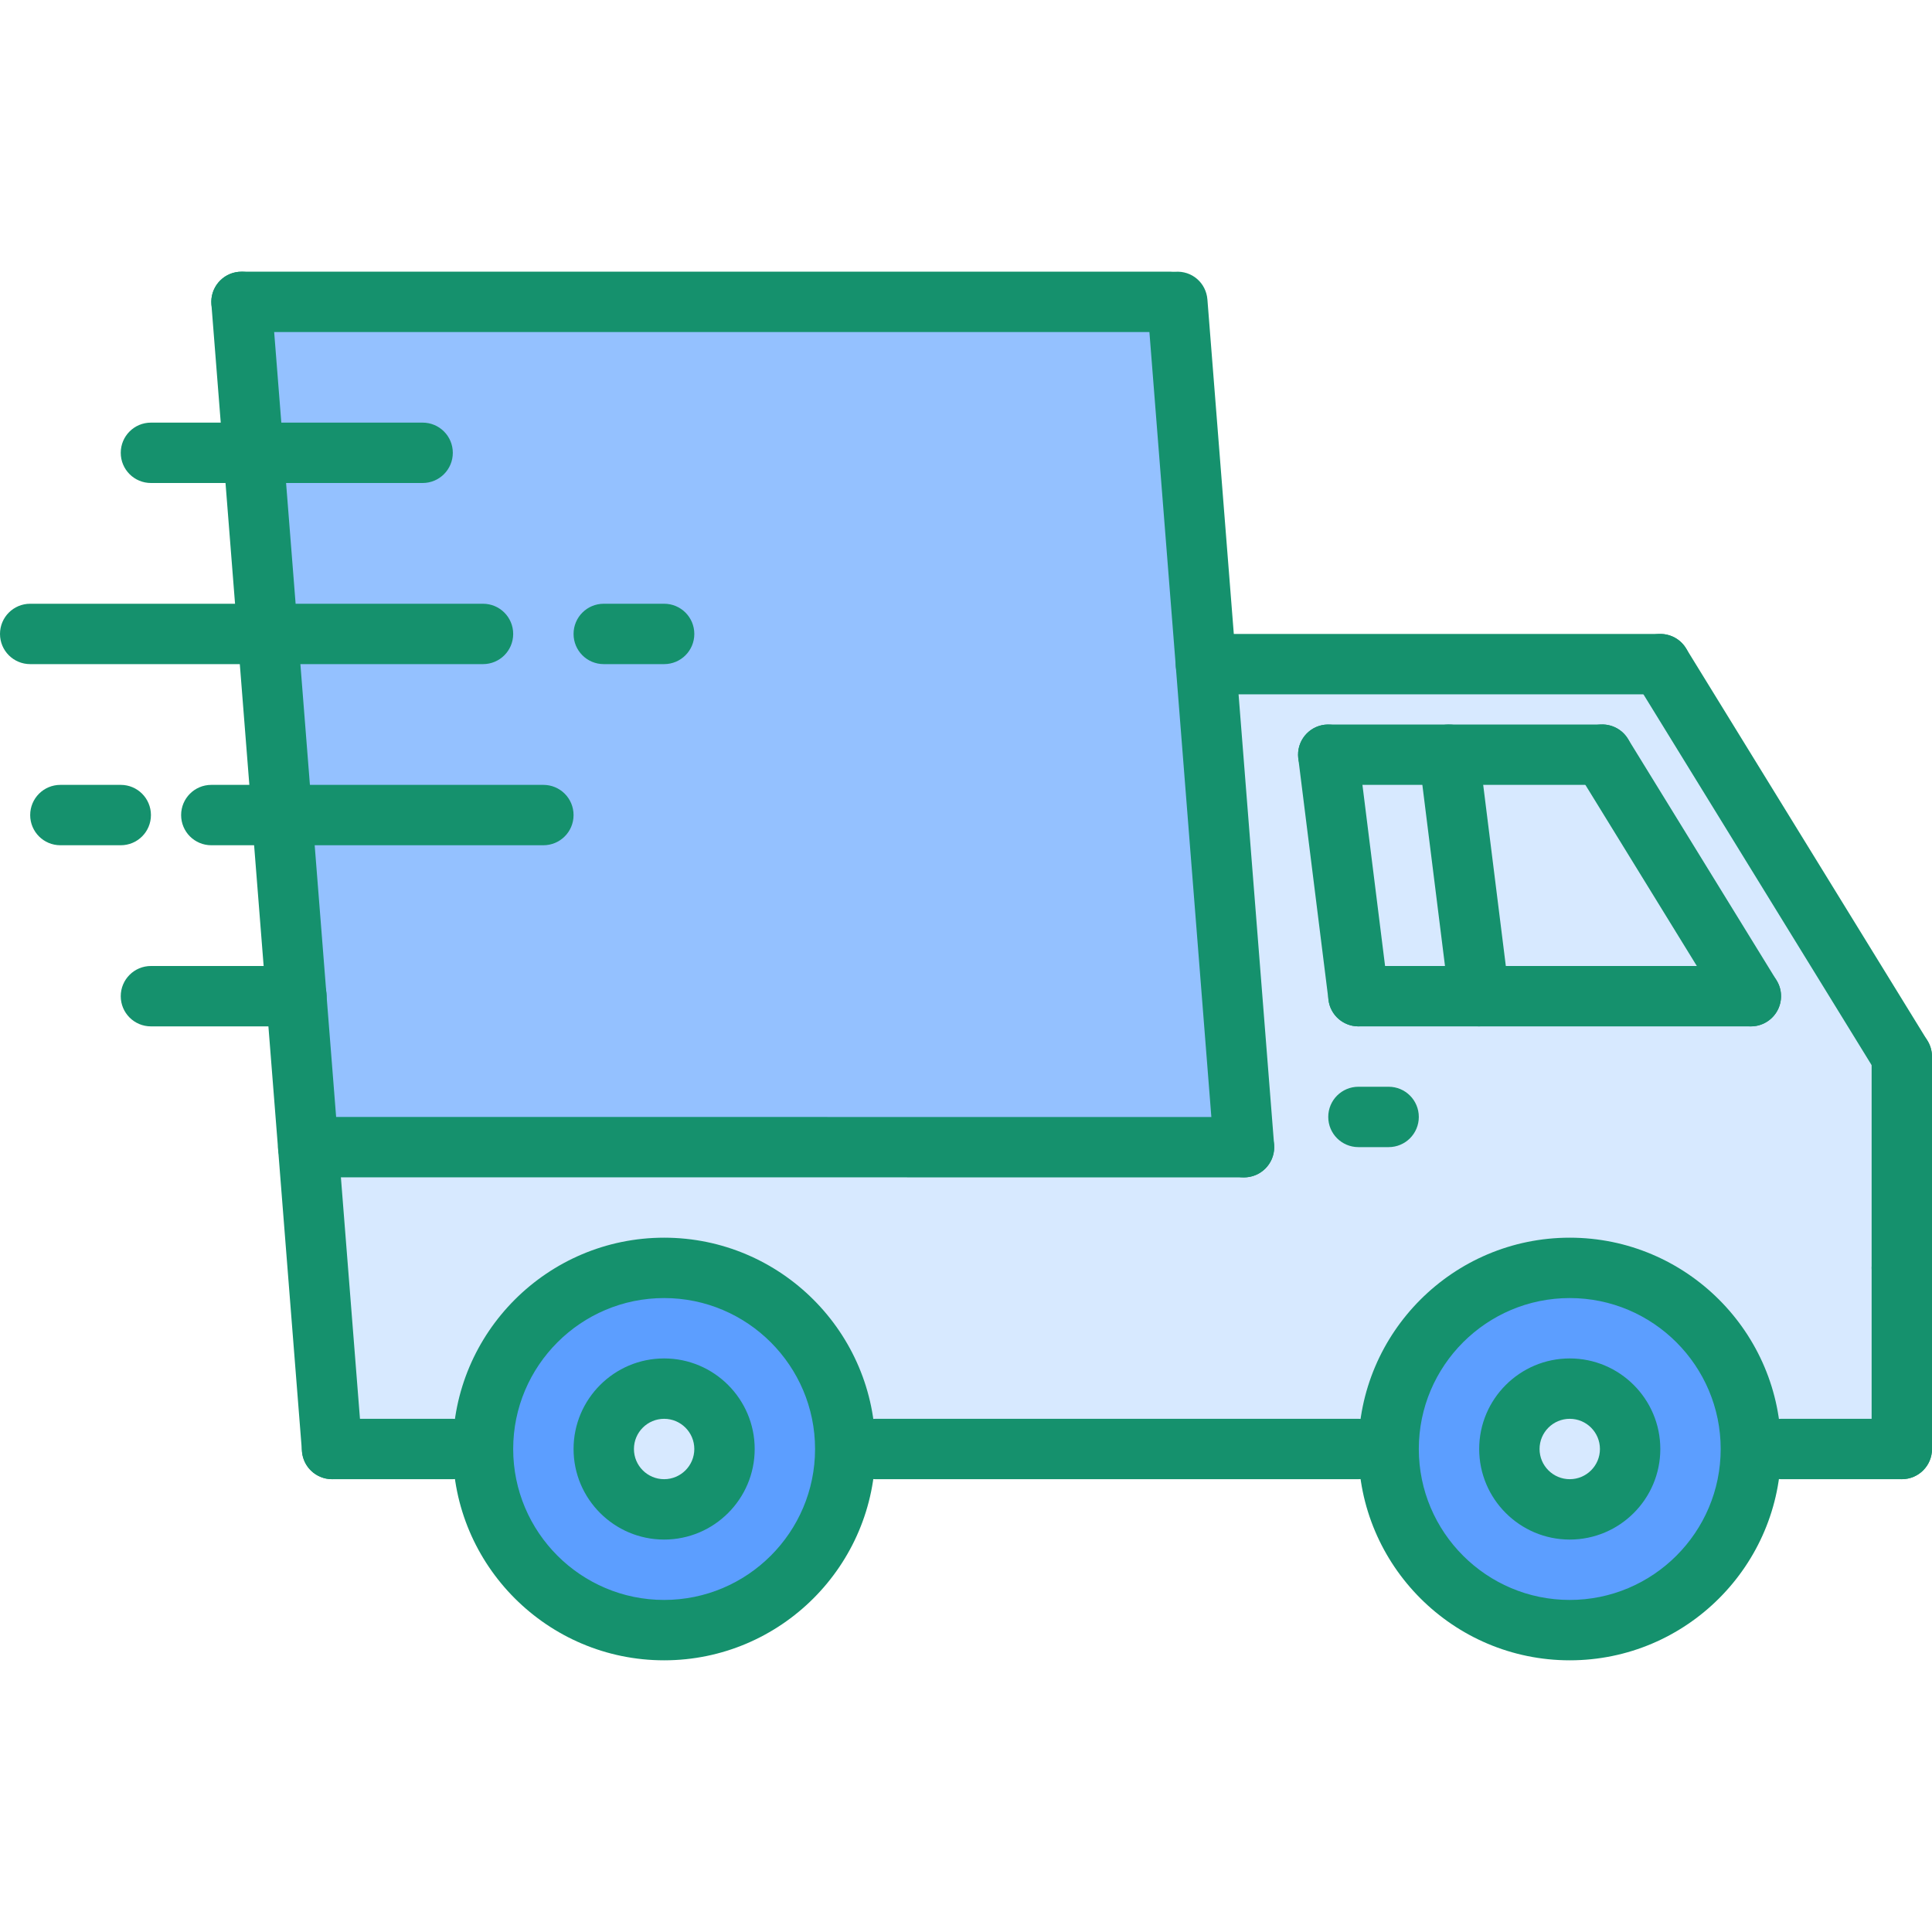
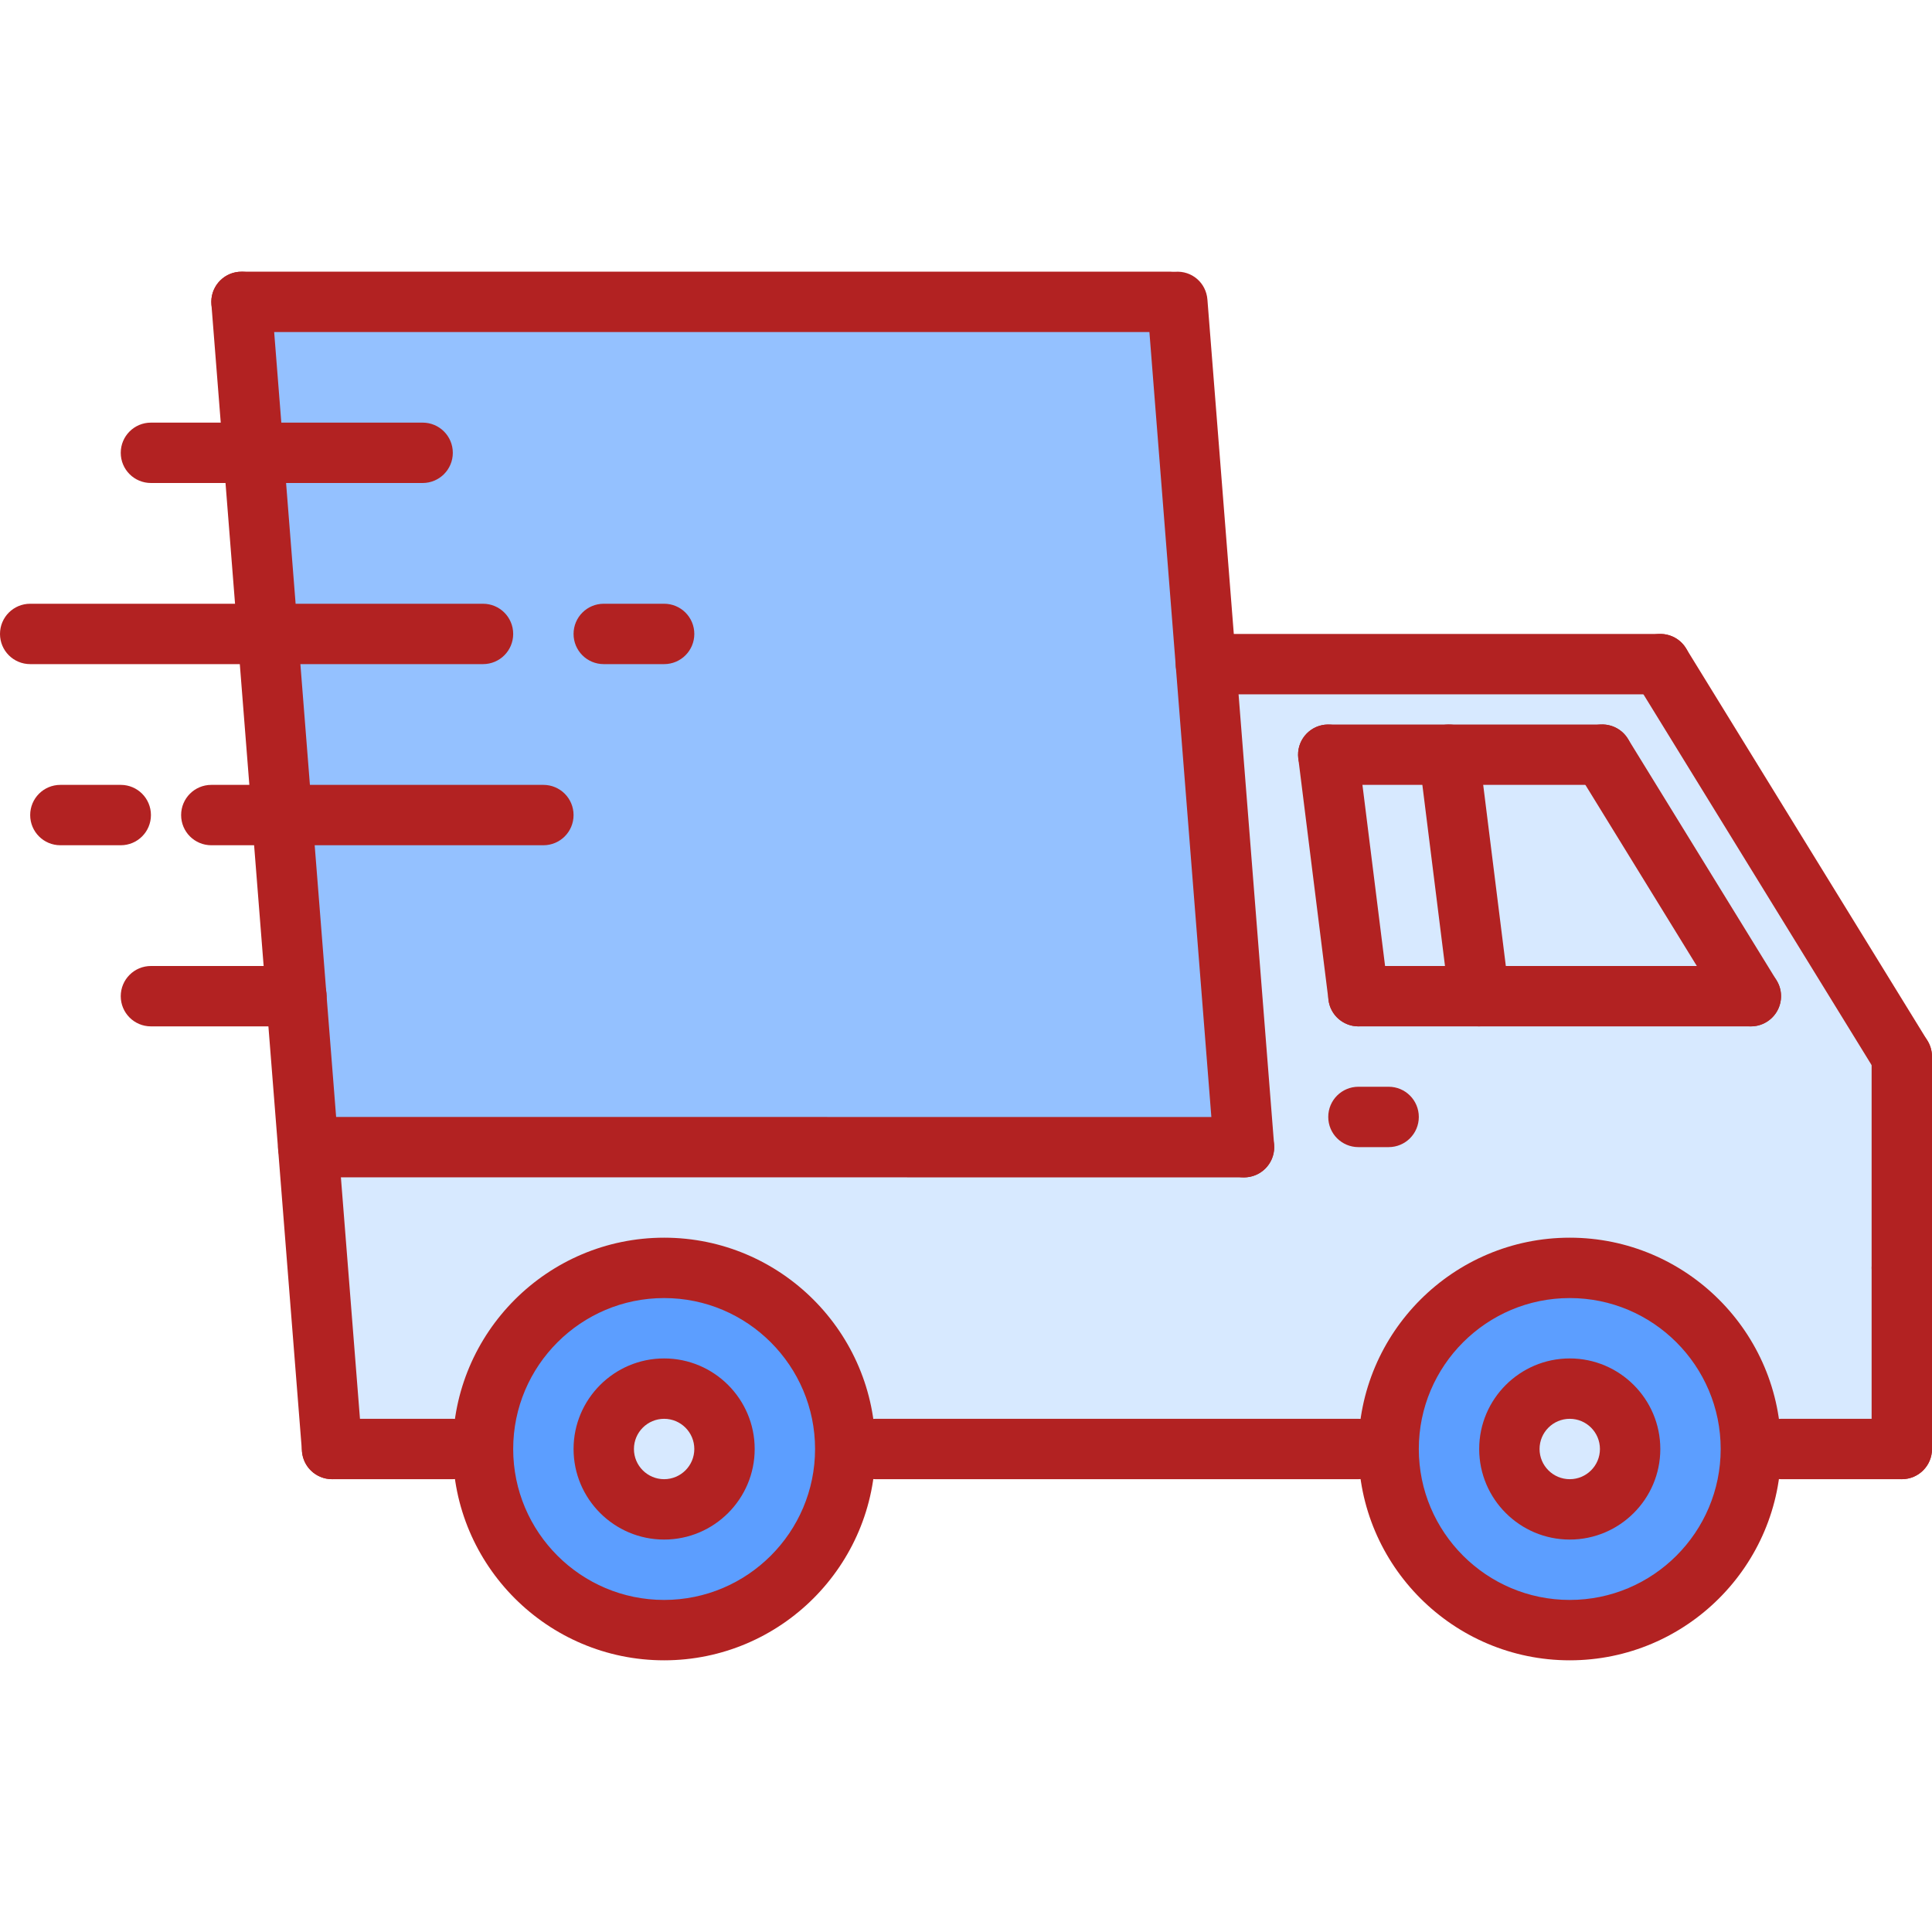
<svg xmlns="http://www.w3.org/2000/svg" height="512pt" viewBox="0 -72 512 512" width="512pt">
  <path d="m176 296c8.879 0 16 7.203 16 16 0 8.883-7.121 16-16 16-8.801 0-16-7.117-16-16 0-8.797 7.199-16 16-16zm0 0" fill="#d7e9ff" />
  <path d="m176 264c26.559 0 48 21.523 48 48 0 26.48-21.441 48-48 48-26.48 0-48-21.52-48-48 0-26.477 21.52-48 48-48zm16 48c0-8.797-7.121-16-16-16-8.801 0-16 7.203-16 16 0 8.883 7.199 16 16 16 8.879 0 16-7.117 16-16zm0 0" fill="#5c9eff" />
  <path d="m416 296c8.879 0 16 7.203 16 16 0 8.883-7.121 16-16 16-8.801 0-16-7.117-16-16 0-8.797 7.199-16 16-16zm0 0" fill="#d7e9ff" />
  <path d="m416 264c26.559 0 48 21.523 48 48 0 26.48-21.441 48-48 48-26.48 0-48-21.52-48-48 0-26.477 21.52-48 48-48zm16 48c0-8.797-7.121-16-16-16-8.801 0-16 7.203-16 16 0 8.883 7.199 16 16 16 8.879 0 16-7.117 16-16zm0 0" fill="#5c9eff" />
  <path d="m384 128 8 64h-32l-8-64zm0 0" fill="#d7e9ff" />
  <path d="m424.641 128 39.359 64h-72l-8-64zm0 0" fill="#d7e9ff" />
  <path d="m319.602 104h120.398l64 104v104h-40c0-26.477-21.441-48-48-48-26.48 0-48 21.523-48 48h-144c0-26.477-21.441-48-48-48-26.48 0-48 21.523-48 48h-40l-6.32-80h248zm32.398 24 8 64h104l-39.359-64zm0 0" fill="#d7e9ff" />
  <path d="m78.559 192-3.84-48-3.758-48-3.832-48-3.129-40h248l7.602 96 10.078 128h-248zm0 0" fill="#94c1ff" />
-   <g fill="#15916D">
+   <g fill="#B22222">
    <path d="m504 272c-4.426 0-8-3.574-8-8v-56c0-4.422 3.574-8 8-8s8 3.578 8 8v56c0 4.426-3.574 8-8 8zm0 0" />
    <path d="m504.008 216c-2.688 0-5.312-1.352-6.824-3.805l-64-104c-2.312-3.77-1.145-8.699 2.617-11.008 3.766-2.32 8.695-1.145 11.008 2.613l64 104c2.312 3.77 1.145 8.695-2.617 11.008-1.312.809-2.75 1.191-4.184 1.191zm0 0" />
    <path d="m464.008 200c-2.688 0-5.312-1.352-6.824-3.805l-39.391-64.016c-2.32-3.77-1.145-8.699 2.613-11.012 3.777-2.316 8.699-1.141 11.008 2.617l39.395 64.016c2.32 3.77 1.145 8.695-2.617 11.008-1.312.809-2.75 1.191-4.184 1.191zm0 0" />
    <path d="m440 112h-120.426c-4.422 0-8-3.574-8-8 0-4.422 3.578-8 8-8h120.426c4.426 0 8 3.578 8 8 0 4.426-3.574 8-8 8zm0 0" />
    <path d="m329.68 240.02-247.992-.02c-4.422 0-8-3.582-8-8 0-4.422 3.586-8 8-8l247.992.02c4.426 0 8 3.582 8 8 0 4.422-3.582 8-8 8zm0 0" />
    <path d="m87.992 320c-4.137 0-7.633-3.176-7.969-7.367l-24-304c-.344-4.406 2.945-8.254 7.344-8.605 4.52-.355 8.258 2.941 8.609 7.344l24 304c.344 4.406-2.945 8.254-7.344 8.605-.219.016-.434.023-.641.023zm0 0" />
    <path d="m329.672 240.02c-4.137 0-7.633-3.18-7.969-7.371l-17.68-224.016c-.344-4.406 2.945-8.254 7.344-8.605 4.512-.355 8.258 2.941 8.609 7.344l17.68 224.016c.344 4.406-2.945 8.254-7.344 8.605-.215.02-.434.027-.641.027zm0 0" />
    <path d="m310.266 16h-246.266c-4.426 0-8-3.574-8-8 0-4.422 3.574-8 8-8h246.266c4.422 0 8 3.578 8 8 0 4.426-3.578 8-8 8zm0 0" />
    <path d="m360 320h-128c-4.426 0-8-3.574-8-8 0-4.422 3.574-8 8-8h128c4.426 0 8 3.578 8 8 0 4.426-3.574 8-8 8zm0 0" />
    <path d="m504 320c-4.426 0-8-3.574-8-8v-48c0-4.422 3.574-8 8-8s8 3.578 8 8v48c0 4.426-3.574 8-8 8zm0 0" />
    <path d="m416 336c-13.23 0-24-10.766-24-24 0-13.23 10.77-24 24-24s24 10.77 24 24c0 13.234-10.77 24-24 24zm0-32c-4.414 0-8 3.586-8 8 0 4.418 3.586 8 8 8s8-3.582 8-8c0-4.414-3.586-8-8-8zm0 0" />
    <path d="m416 368c-30.871 0-56-25.125-56-56 0-30.871 25.129-56 56-56s56 25.129 56 56c0 30.875-25.129 56-56 56zm0-96c-22.055 0-40 17.945-40 40 0 22.059 17.945 40 40 40s40-17.941 40-40c0-22.055-17.945-40-40-40zm0 0" />
    <path d="m176 336c-13.23 0-24-10.766-24-24 0-13.23 10.77-24 24-24s24 10.77 24 24c0 13.234-10.77 24-24 24zm0-32c-4.414 0-8 3.586-8 8 0 4.418 3.586 8 8 8s8-3.582 8-8c0-4.414-3.586-8-8-8zm0 0" />
    <path d="m176 368c-30.871 0-56-25.125-56-56 0-30.871 25.129-56 56-56s56 25.129 56 56c0 30.875-25.129 56-56 56zm0-96c-22.055 0-40 17.945-40 40 0 22.059 17.945 40 40 40s40-17.941 40-40c0-22.055-17.945-40-40-40zm0 0" />
    <path d="m120 320h-32c-4.426 0-8-3.574-8-8 0-4.422 3.574-8 8-8h32c4.426 0 8 3.578 8 8 0 4.426-3.574 8-8 8zm0 0" />
    <path d="m504 320h-32c-4.426 0-8-3.574-8-8 0-4.422 3.574-8 8-8h32c4.426 0 8 3.578 8 8 0 4.426-3.574 8-8 8zm0 0" />
    <path d="m359.992 200c-3.977 0-7.426-2.957-7.93-7.008l-8-64c-.543-4.383 2.562-8.383 6.945-8.926 4.426-.512 8.383 2.559 8.93 6.945l8 64c.543 4.383-2.562 8.383-6.945 8.926-.336.039-.672.062-1 .062zm0 0" />
    <path d="m464 200h-104c-4.426 0-8-3.574-8-8 0-4.422 3.574-8 8-8h104c4.426 0 8 3.578 8 8 0 4.426-3.574 8-8 8zm0 0" />
    <path d="m424.609 136h-72.609c-4.426 0-8-3.574-8-8 0-4.422 3.574-8 8-8h72.609c4.422 0 8 3.578 8 8 0 4.426-3.578 8-8 8zm0 0" />
    <path d="m391.992 200c-3.977 0-7.426-2.957-7.93-7.008l-8-64.016c-.543-4.383 2.562-8.383 6.945-8.926 4.398-.504 8.383 2.559 8.93 6.941l8 64.02c.543 4.383-2.562 8.383-6.945 8.926-.336.039-.672.062-1 .062zm0 0" />
    <path d="m368 232h-8c-4.426 0-8-3.574-8-8 0-4.422 3.574-8 8-8h8c4.426 0 8 3.578 8 8 0 4.426-3.574 8-8 8zm0 0" />
    <path d="m128 104h-120c-4.426 0-8-3.574-8-8 0-4.422 3.574-8 8-8h120c4.426 0 8 3.578 8 8 0 4.426-3.574 8-8 8zm0 0" />
    <path d="m78.559 200h-38.559c-4.426 0-8-3.574-8-8 0-4.422 3.574-8 8-8h38.559c4.426 0 8 3.578 8 8 0 4.426-3.574 8-8 8zm0 0" />
    <path d="m176 104h-16c-4.426 0-8-3.574-8-8 0-4.422 3.574-8 8-8h16c4.426 0 8 3.578 8 8 0 4.426-3.574 8-8 8zm0 0" />
    <path d="m32 152h-16c-4.426 0-8-3.574-8-8 0-4.422 3.574-8 8-8h16c4.426 0 8 3.578 8 8 0 4.426-3.574 8-8 8zm0 0" />
    <path d="m144 152h-88c-4.426 0-8-3.574-8-8 0-4.422 3.574-8 8-8h88c4.426 0 8 3.578 8 8 0 4.426-3.574 8-8 8zm0 0" />
    <path d="m112 56h-72c-4.426 0-8-3.574-8-8 0-4.422 3.574-8 8-8h72c4.426 0 8 3.578 8 8 0 4.426-3.574 8-8 8zm0 0" />
  </g>
</svg>
